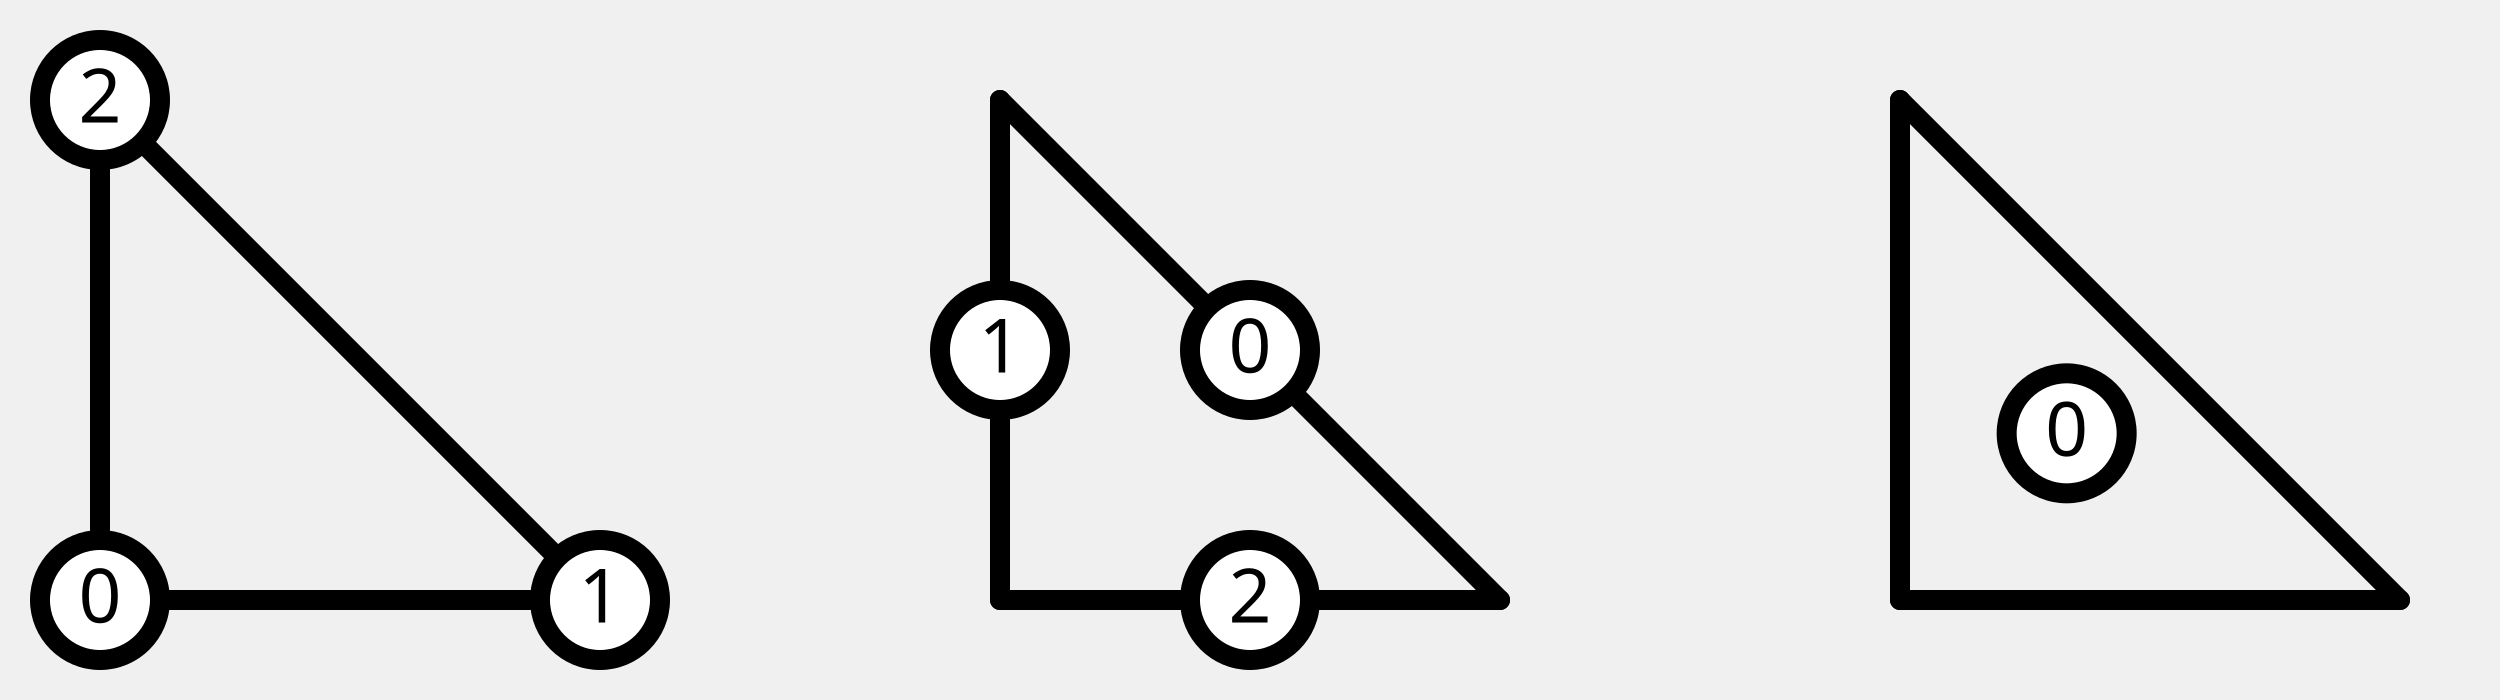
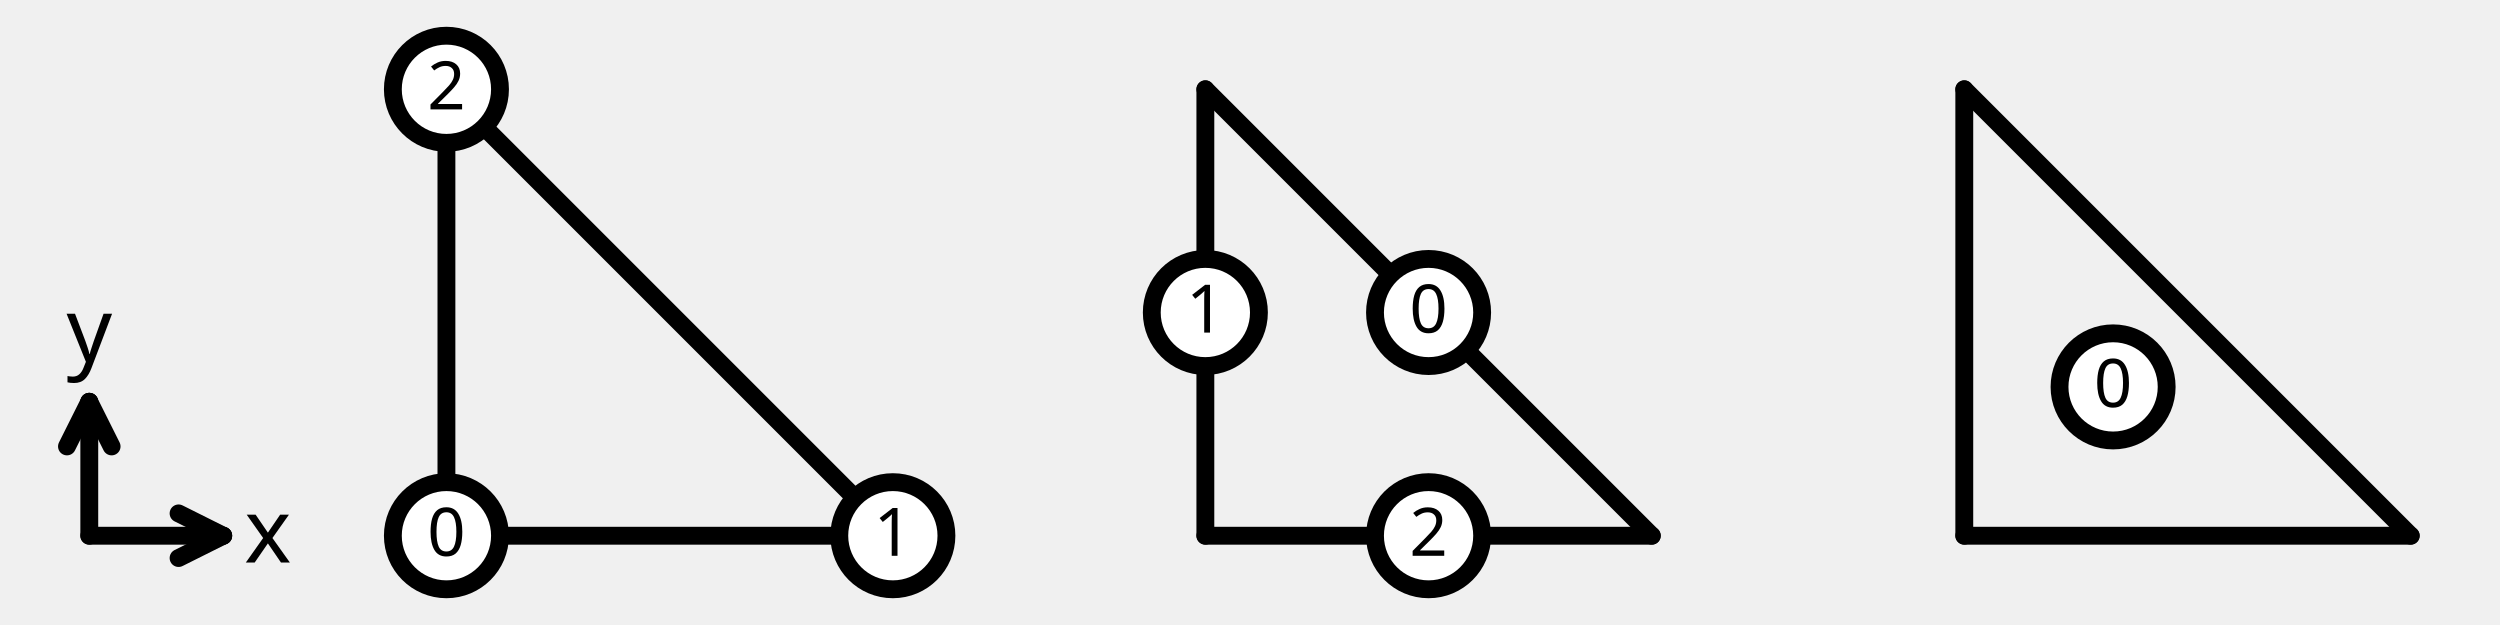
- <svg width="500" height="140">
+ <svg width="560" height="140">
  <style type="text/css">
  text { text-anchor:middle; font-size:15px; font-family: "Lato Bold" }
  line { stroke-width: 4px; stroke-linecap: round; stroke: #000000 }
  circle { fill: #FFFFFF; stroke: #000000; stroke-width:4px}
</style>
-   <line x1="20" y1="120" x2="120" y2="120" />
-   <line x1="120" y1="120" x2="20" y2="20" />
-   <line x1="20" y1="20" x2="20" y2="120" />
-   <circle cx="20" cy="120" r="12px" />
-   <text x="20" y="120" fill="#000000" dy=".3em">0</text>
-   <circle cx="120" cy="120" r="12px" />
-   <text x="120" y="120" fill="#000000" dy=".3em">1</text>
-   <circle cx="20" cy="20" r="12px" />
-   <text x="20" y="20" fill="#000000" dy=".3em">2</text>
-   <line x1="200" y1="120" x2="300" y2="120" />
-   <line x1="300" y1="120" x2="200" y2="20" />
-   <line x1="200" y1="20" x2="200" y2="120" />
-   <circle cx="250" cy="70" r="12px" />
-   <text x="250" y="70" fill="#000000" dy=".3em">0</text>
-   <circle cx="200" cy="70" r="12px" />
-   <text x="200" y="70" fill="#000000" dy=".3em">1</text>
-   <circle cx="250" cy="120" r="12px" />
-   <text x="250" y="120" fill="#000000" dy=".3em">2</text>
-   <line x1="380" y1="120" x2="480" y2="120" />
-   <line x1="480" y1="120" x2="380" y2="20" />
-   <line x1="380" y1="20" x2="380" y2="120" />
-   <circle cx="413.333" cy="86.666" r="12px" />
-   <text x="413.333" y="86.666" fill="#000000" dy=".3em">0</text>
+   <line x1="20" y1="120" x2="20" y2="90" />
+   <line x1="15" y1="100" x2="20" y2="90" />
+   <line x1="25" y1="100" x2="20" y2="90" />
+   <line x1="20" y1="120" x2="50" y2="120" />
+   <line x1="40" y1="115" x2="50" y2="120" />
+   <line x1="40" y1="125" x2="50" y2="120" />
+   <text x="60" y="120" fill="#000000" dy=".3em" style="font-family:&quot;Libertinus Serif Semibold Italic&quot;;font-size:20px">x</text>
+   <text x="20" y="75" fill="#000000" dy=".3em" style="font-family:&quot;Libertinus Serif Semibold Italic&quot;;font-size:20px">y</text>
+   <line x1="100" y1="120" x2="200" y2="120" />
+   <line x1="200" y1="120" x2="100" y2="20" />
+   <line x1="100" y1="20" x2="100" y2="120" />
+   <circle cx="100" cy="120" r="12px" />
+   <text x="100" y="120" fill="#000000" dy=".3em">0</text>
+   <circle cx="200" cy="120" r="12px" />
+   <text x="200" y="120" fill="#000000" dy=".3em">1</text>
+   <circle cx="100" cy="20" r="12px" />
+   <text x="100" y="20" fill="#000000" dy=".3em">2</text>
+   <line x1="270" y1="120" x2="370" y2="120" />
+   <line x1="370" y1="120" x2="270" y2="20" />
+   <line x1="270" y1="20" x2="270" y2="120" />
+   <circle cx="320" cy="70" r="12px" />
+   <text x="320" y="70" fill="#000000" dy=".3em">0</text>
+   <circle cx="270" cy="70" r="12px" />
+   <text x="270" y="70" fill="#000000" dy=".3em">1</text>
+   <circle cx="320" cy="120" r="12px" />
+   <text x="320" y="120" fill="#000000" dy=".3em">2</text>
+   <line x1="440" y1="120" x2="540" y2="120" />
+   <line x1="540" y1="120" x2="440" y2="20" />
+   <line x1="440" y1="20" x2="440" y2="120" />
+   <circle cx="473.333" cy="86.666" r="12px" />
+   <text x="473.333" y="86.666" fill="#000000" dy=".3em">0</text>
</svg>
